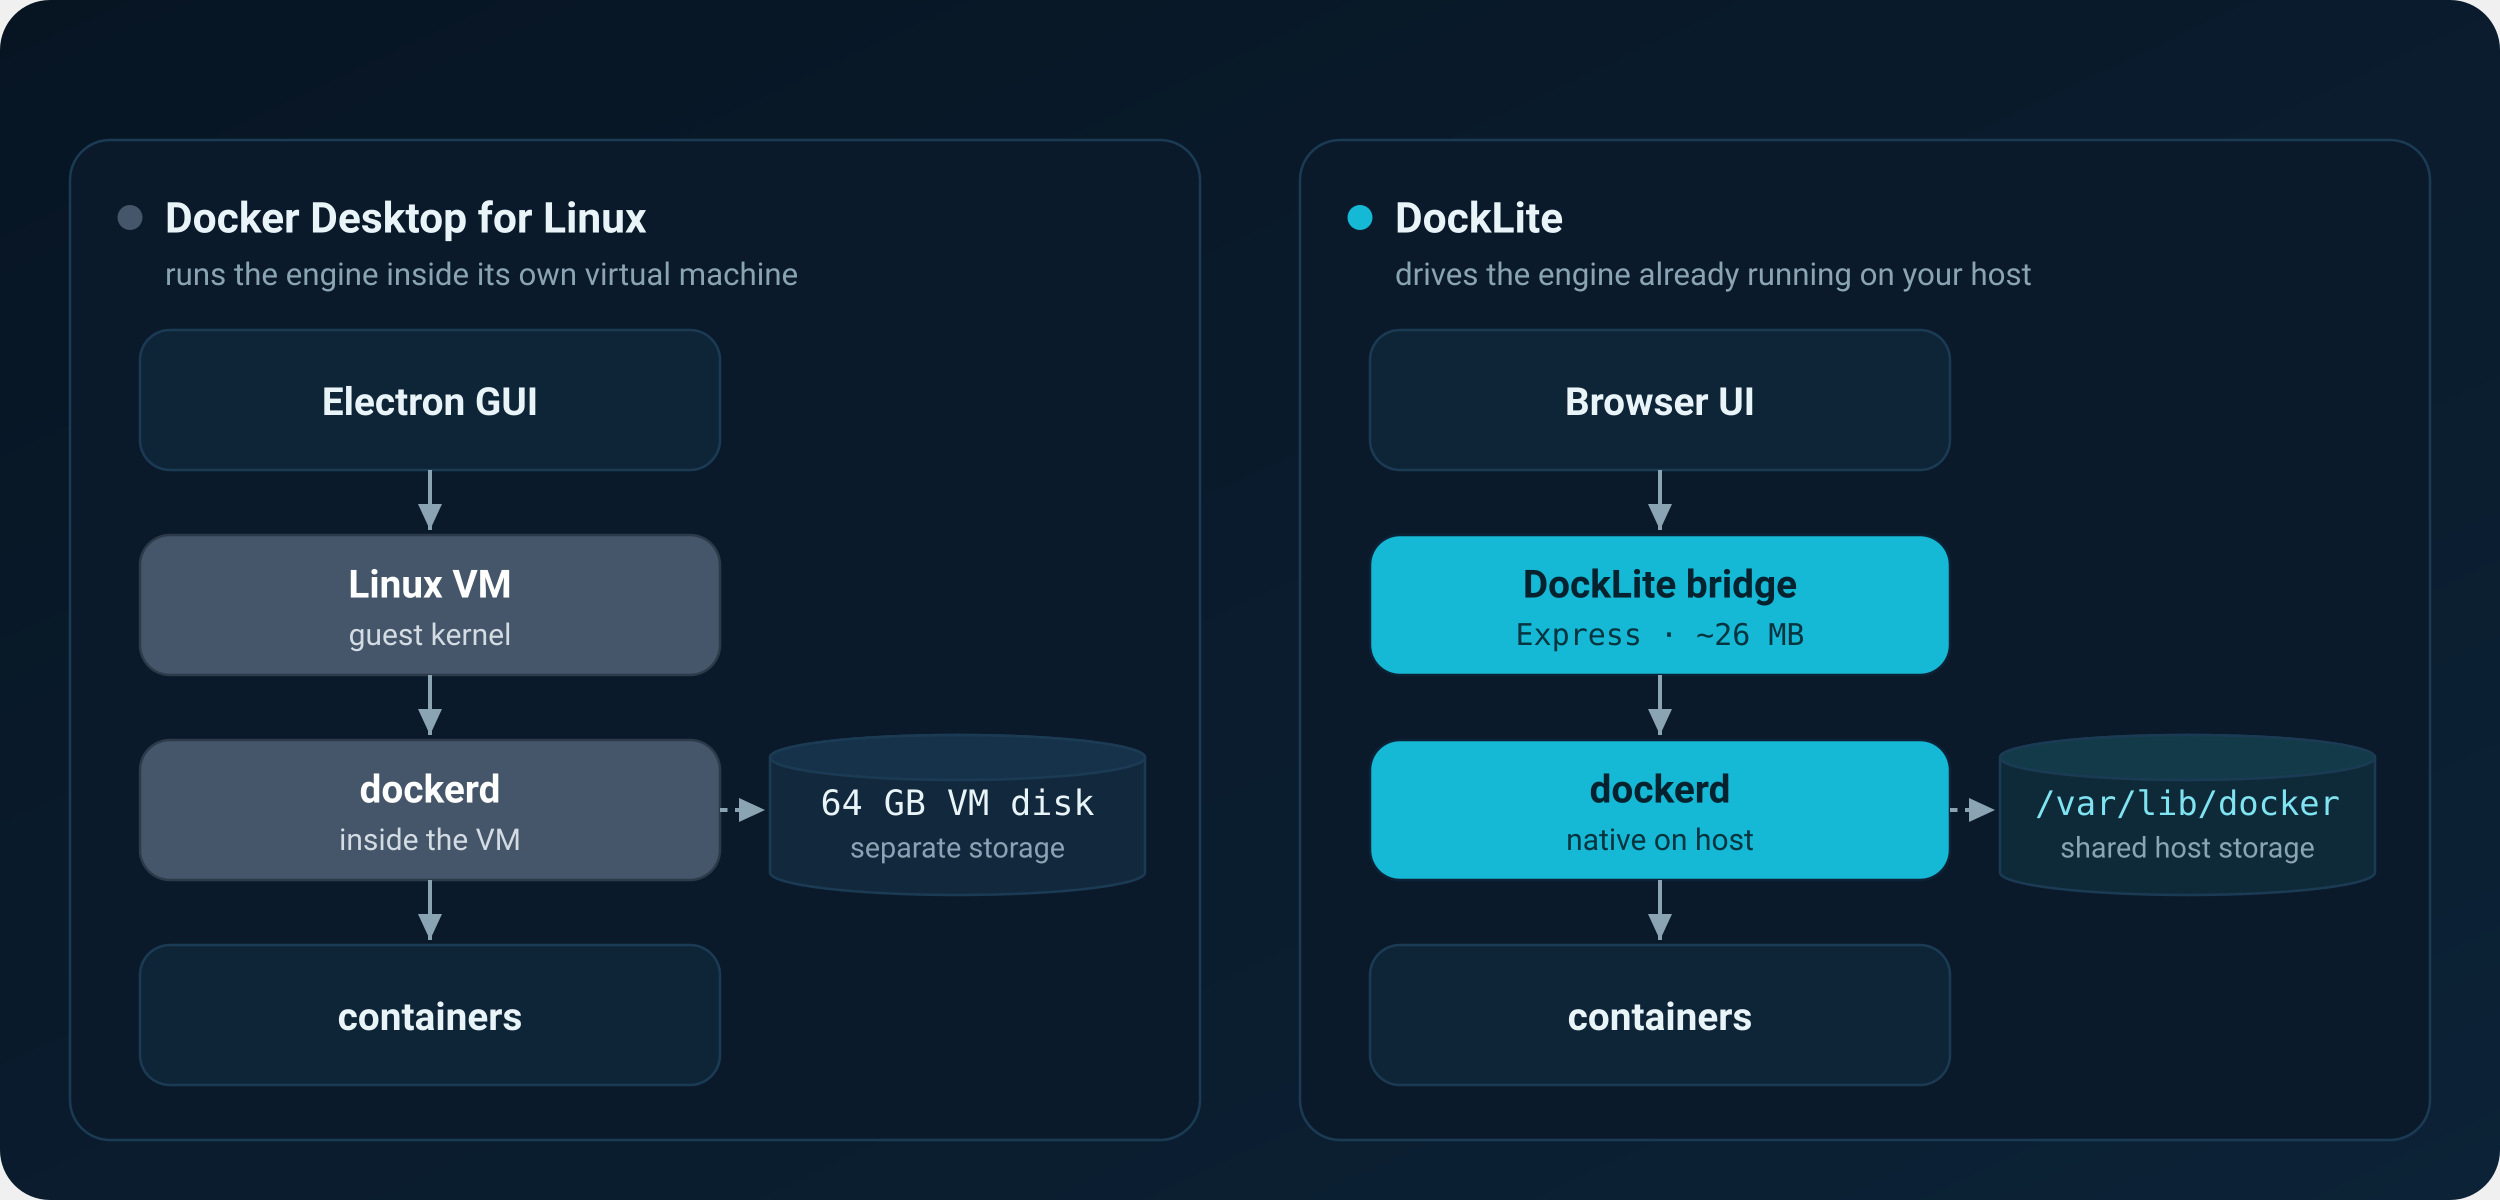
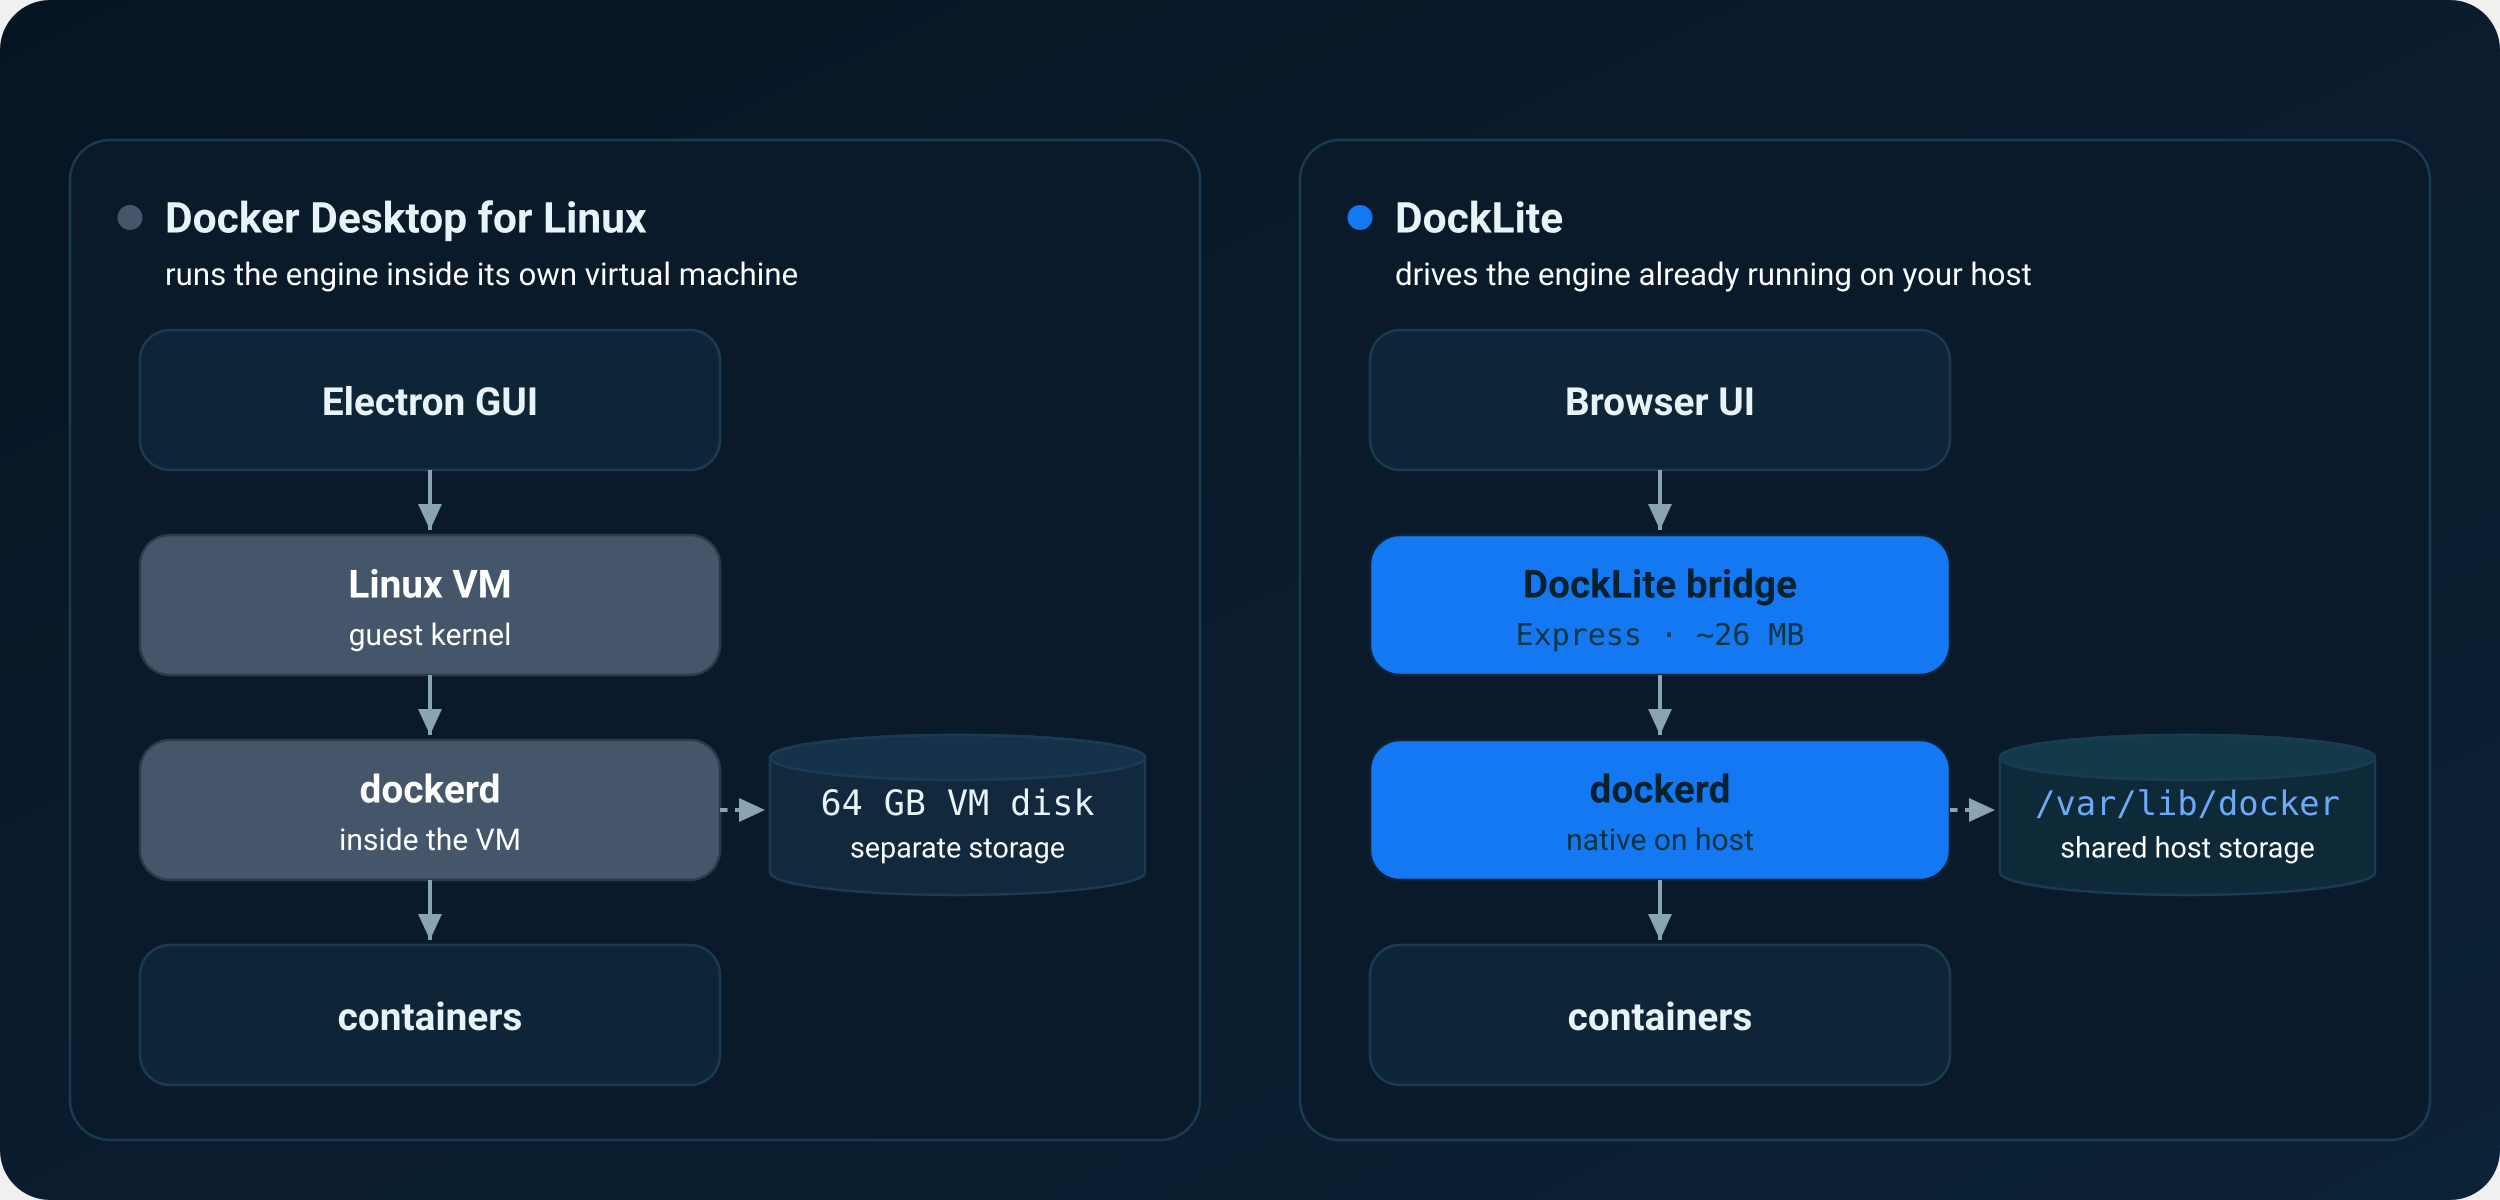
<svg xmlns="http://www.w3.org/2000/svg" viewBox="0 0 1000 480" width="1000" height="480" role="img" aria-label="Architecture: Docker Desktop for Linux runs the engine inside a Linux VM with its own 64 GB disk, while DockLite drives the native host dockerd through a 26 MB bridge and shares host storage.">
  <defs>
    <linearGradient id="a-bg" x1="0" y1="0" x2="1" y2="1">
      <stop offset="0" stop-color="#071523" />
      <stop offset="1" stop-color="#0C2236" />
    </linearGradient>
    <marker id="a-arw" markerWidth="9" markerHeight="9" refX="6.5" refY="3" orient="auto">
      <path d="M0,0 L6.5,3 L0,6 Z" fill="#8AA4B4" />
    </marker>
    <style>
      .h    { font-family: system-ui,-apple-system,"Segoe UI",Roboto,sans-serif; font-weight: 700; }
      .lbl  { font-family: system-ui,-apple-system,"Segoe UI",Roboto,sans-serif; font-weight: 600; }
      .cap  { font-family: system-ui,-apple-system,"Segoe UI",Roboto,sans-serif; font-weight: 400; }
      .mono { font-family: ui-monospace,"SF Mono",Menlo,Consolas,monospace; font-weight: 500; }
    </style>
  </defs>
  <rect width="1000" height="480" rx="20" fill="url(#a-bg)" />
  <rect x="28" y="56" width="452" height="400" rx="16" fill="#0A1A2A" stroke="#1B3B54" />
  <circle cx="52" cy="87" r="5" fill="#45566A" />
  <text class="h" x="66" y="93" font-size="17" fill="#E8F4F8">Docker Desktop for Linux</text>
-   <text class="cap" x="66" y="114" font-size="12.5" fill="#8AA4B4">runs the engine inside its own virtual machine</text>
+   <text class="cap" x="66" y="114" font-size="12.5" fill="#FFFFFF">runs the engine inside its own virtual machine</text>
  <g>
    <rect x="56" y="132" width="232" height="56" rx="12" fill="#0E2437" stroke="#1B3B54" />
    <text class="lbl" x="172" y="166" font-size="15.5" fill="#E8F4F8" text-anchor="middle">Electron GUI</text>
    <rect x="56" y="214" width="232" height="56" rx="12" fill="#45566A" stroke="#2C3A49" />
    <text class="lbl" x="172" y="239" font-size="15.5" fill="#FFFFFF" text-anchor="middle">Linux VM</text>
-     <text class="cap" x="172" y="258" font-size="12" fill="#D3DBE3" text-anchor="middle">guest kernel</text>
+     <text class="cap" x="172" y="258" font-size="12" fill="#FFFFFF" text-anchor="middle">guest kernel</text>
    <rect x="56" y="296" width="232" height="56" rx="12" fill="#45566A" stroke="#2C3A49" />
    <text class="lbl" x="172" y="321" font-size="15.5" fill="#FFFFFF" text-anchor="middle">dockerd</text>
-     <text class="cap" x="172" y="340" font-size="12" fill="#D3DBE3" text-anchor="middle">inside the VM</text>
+     <text class="cap" x="172" y="340" font-size="12" fill="#FFFFFF" text-anchor="middle">inside the VM</text>
    <rect x="56" y="378" width="232" height="56" rx="12" fill="#0E2437" stroke="#1B3B54" />
    <text class="lbl" x="172" y="412" font-size="15.5" fill="#E8F4F8" text-anchor="middle">containers</text>
    <line x1="172" y1="188" x2="172" y2="212" stroke="#8AA4B4" stroke-width="1.6" marker-end="url(#a-arw)" />
    <line x1="172" y1="270" x2="172" y2="294" stroke="#8AA4B4" stroke-width="1.6" marker-end="url(#a-arw)" />
    <line x1="172" y1="352" x2="172" y2="376" stroke="#8AA4B4" stroke-width="1.6" marker-end="url(#a-arw)" />
  </g>
  <line x1="288" y1="324" x2="306" y2="324" stroke="#8AA4B4" stroke-width="1.6" stroke-dasharray="3 3" marker-end="url(#a-arw)" />
  <g>
    <path d="M308,303 A75,9 0 0 1 458,303 L458,349 A75,9 0 0 1 308,349 Z" fill="#12283C" stroke="#1B3B54" />
    <ellipse cx="383" cy="303" rx="75" ry="9" fill="#16324A" stroke="#1B3B54" />
    <text class="mono" x="383" y="326" font-size="14" fill="#E8F4F8" text-anchor="middle" font-weight="700">64 GB VM disk</text>
-     <text class="cap" x="383" y="343" font-size="11.5" fill="#8AA4B4" text-anchor="middle">separate storage</text>
+     <text class="cap" x="383" y="343" font-size="11.5" fill="#FFFFFF" text-anchor="middle">separate storage</text>
  </g>
  <rect x="520" y="56" width="452" height="400" rx="16" fill="#0A1A2A" stroke="#1B3B54" />
-   <circle cx="544" cy="87" r="5" fill="#15B9D6" />
+   <circle cx="544" cy="87" r="5" fill="#1478F2" />
  <text class="h" x="558" y="93" font-size="17" fill="#E8F4F8">DockLite</text>
-   <text class="cap" x="558" y="114" font-size="12.5" fill="#8AA4B4">drives the engine already running on your host</text>
+   <text class="cap" x="558" y="114" font-size="12.5" fill="#FFFFFF">drives the engine already running on your host</text>
  <g>
    <rect x="548" y="132" width="232" height="56" rx="12" fill="#0E2437" stroke="#1B3B54" />
    <text class="lbl" x="664" y="166" font-size="15.5" fill="#E8F4F8" text-anchor="middle">Browser UI</text>
-     <rect x="548" y="214" width="232" height="56" rx="12" fill="#15B9D6" stroke="#0C2236" />
+     <rect x="548" y="214" width="232" height="56" rx="12" fill="#1478F2" stroke="#0C2236" />
    <text class="lbl" x="664" y="239" font-size="15.5" fill="#06222E" text-anchor="middle">DockLite bridge</text>
    <text class="mono" x="664" y="258" font-size="12" fill="#06343F" text-anchor="middle">Express · ~26 MB</text>
-     <rect x="548" y="296" width="232" height="56" rx="12" fill="#15B9D6" stroke="#0C2236" />
+     <rect x="548" y="296" width="232" height="56" rx="12" fill="#1478F2" stroke="#0C2236" />
    <text class="lbl" x="664" y="321" font-size="15.5" fill="#06222E" text-anchor="middle">dockerd</text>
    <text class="cap" x="664" y="340" font-size="12" fill="#06343F" text-anchor="middle">native on host</text>
    <rect x="548" y="378" width="232" height="56" rx="12" fill="#0E2437" stroke="#1B3B54" />
    <text class="lbl" x="664" y="412" font-size="15.5" fill="#E8F4F8" text-anchor="middle">containers</text>
    <line x1="664" y1="188" x2="664" y2="212" stroke="#8AA4B4" stroke-width="1.6" marker-end="url(#a-arw)" />
    <line x1="664" y1="270" x2="664" y2="294" stroke="#8AA4B4" stroke-width="1.6" marker-end="url(#a-arw)" />
    <line x1="664" y1="352" x2="664" y2="376" stroke="#8AA4B4" stroke-width="1.6" marker-end="url(#a-arw)" />
  </g>
  <line x1="780" y1="324" x2="798" y2="324" stroke="#8AA4B4" stroke-width="1.6" stroke-dasharray="3 3" marker-end="url(#a-arw)" />
  <g>
    <path d="M800,303 A75,9 0 0 1 950,303 L950,349 A75,9 0 0 1 800,349 Z" fill="#0E2A38" stroke="#1B3B54" />
    <ellipse cx="875" cy="303" rx="75" ry="9" fill="#123A48" stroke="#1B3B54" />
-     <text class="mono" x="875" y="326" font-size="13.5" fill="#7FE3F2" text-anchor="middle" font-weight="700">/var/lib/docker</text>
-     <text class="cap" x="875" y="343" font-size="11.5" fill="#8AA4B4" text-anchor="middle">shared host storage</text>
+     <text class="mono" x="875" y="326" font-size="13.5" fill="#6FA8F5" text-anchor="middle" font-weight="700">/var/lib/docker</text>
+     <text class="cap" x="875" y="343" font-size="11.5" fill="#FFFFFF" text-anchor="middle">shared host storage</text>
  </g>
</svg>
